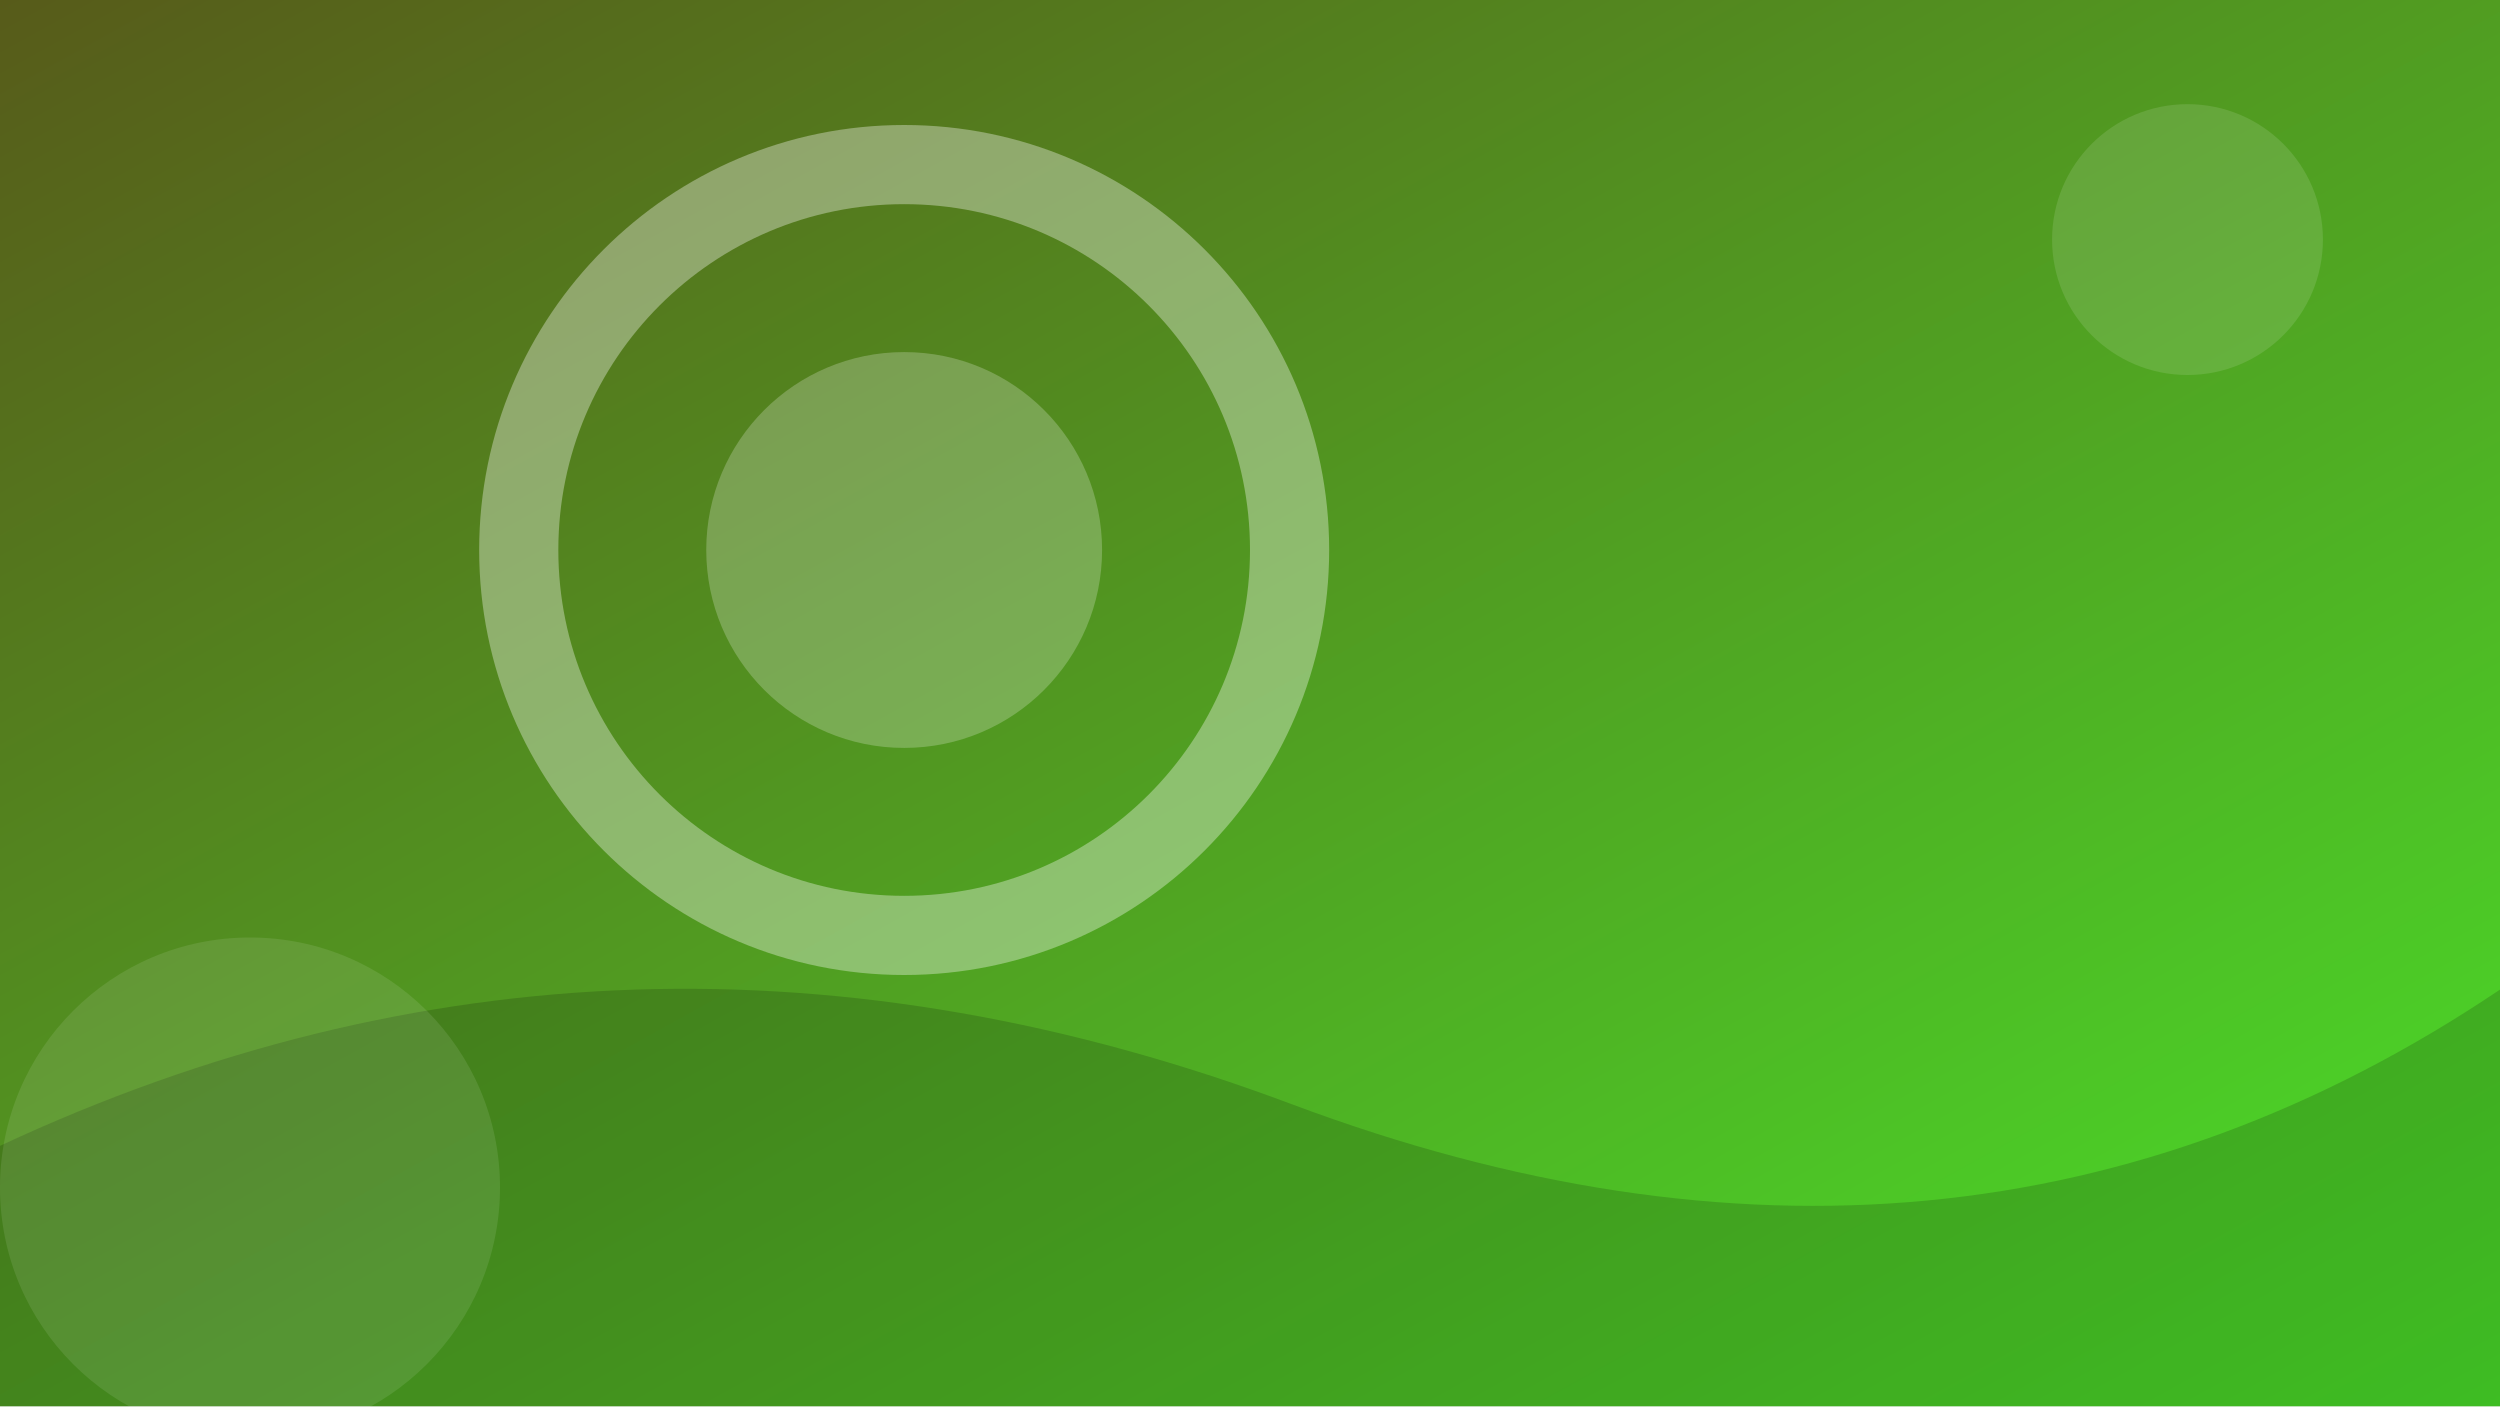
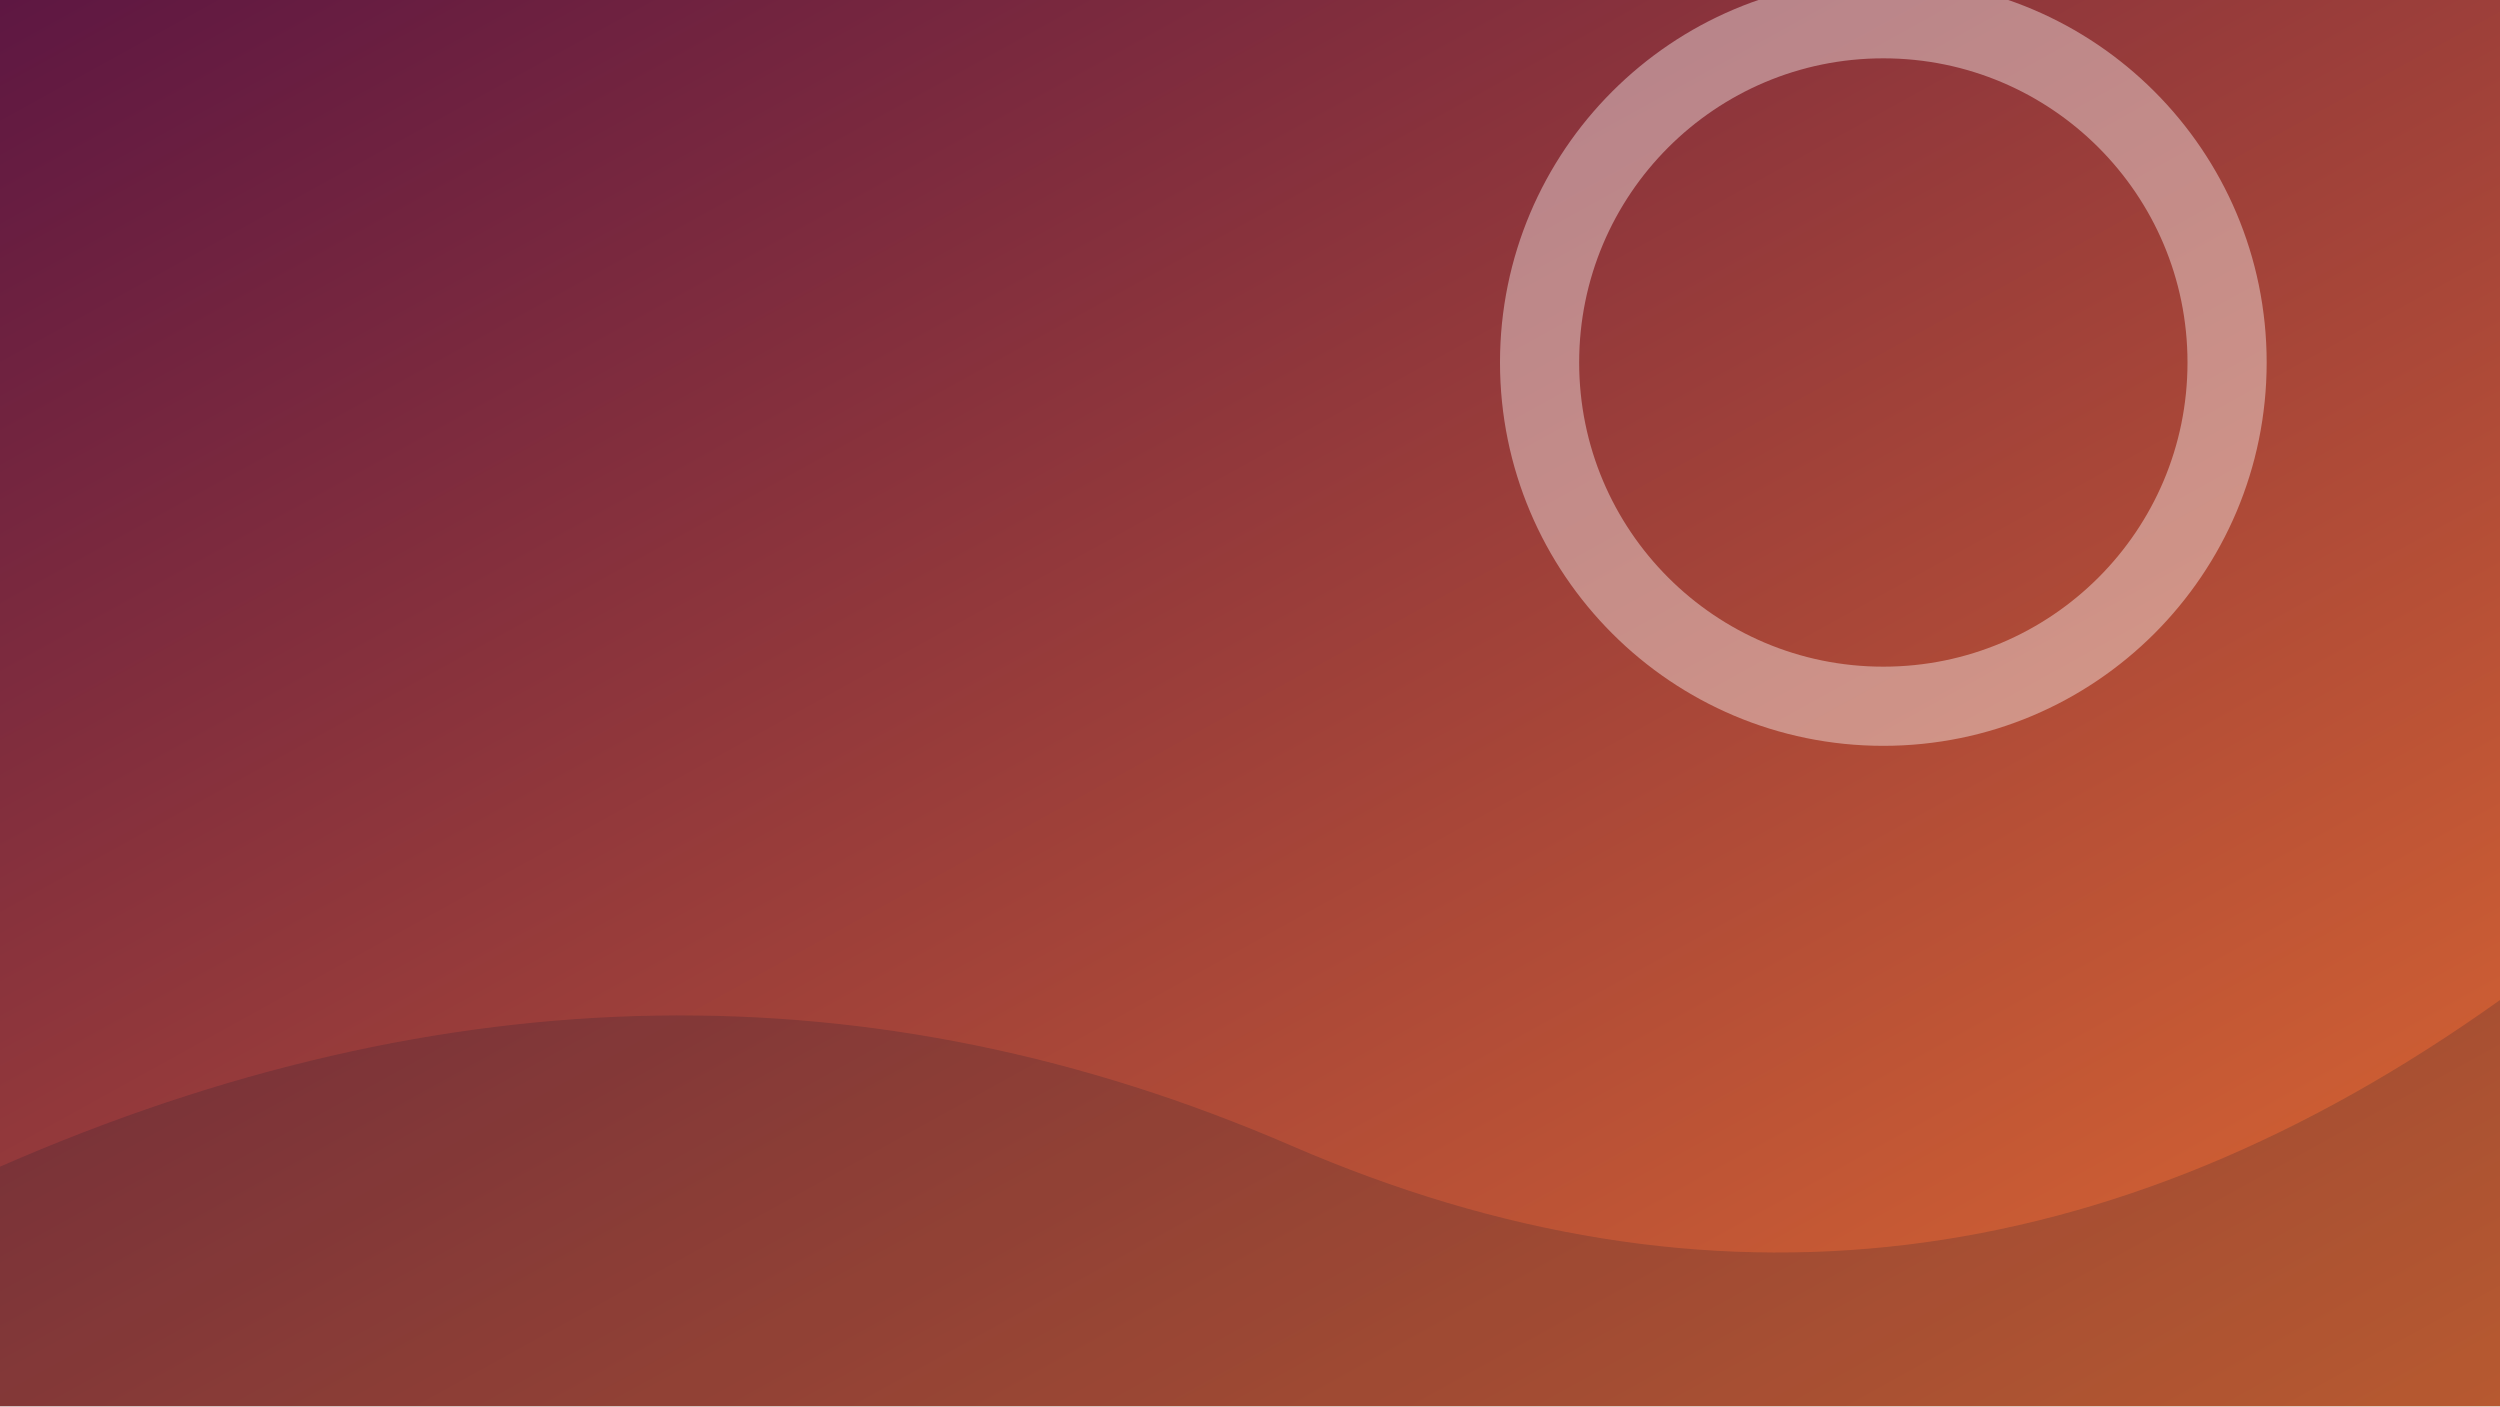
<svg xmlns="http://www.w3.org/2000/svg" viewBox="0 0 1200 675">
  <defs>
-     <linearGradient id="bg" x1="0" y1="0" x2="1" y2="1">
-       <stop stop-color="hsl(64,55%,23%)" />
-       <stop offset="1" stop-color="hsl(109,75%,52%)" />
+     <linearGradient id="g" x2="1" y2="1">
+       <stop stop-color="hsl(324,60%,23%)" />
+       <stop offset="1" stop-color="hsl(19,72%,53%)" />
    </linearGradient>
  </defs>
-   <rect width="1200" height="675" fill="url(#bg)" />
-   <path d="M0 550Q300 410 620 530T1200 475V675H0Z" fill="#000" opacity=".16" />
-   <circle cx="434" cy="264" r="185" fill="none" stroke="white" stroke-width="38" opacity=".35" />
-   <circle cx="434" cy="264" r="95" fill="white" opacity=".23" />
-   <circle cx="1050" cy="115" r="65" fill="#fff" opacity=".12" />
-   <circle cx="120" cy="570" r="120" fill="#fff" opacity=".1" />
+   <rect width="1200" height="675" fill="url(#g)" />
+   <path d="M0 560Q320 420 620 550T1200 480V675H0Z" fill="#09152c" opacity=".18" />
+   <circle cx="904" cy="174" r="165" fill="none" stroke="#fff" stroke-width="38" opacity=".4" />
</svg>
